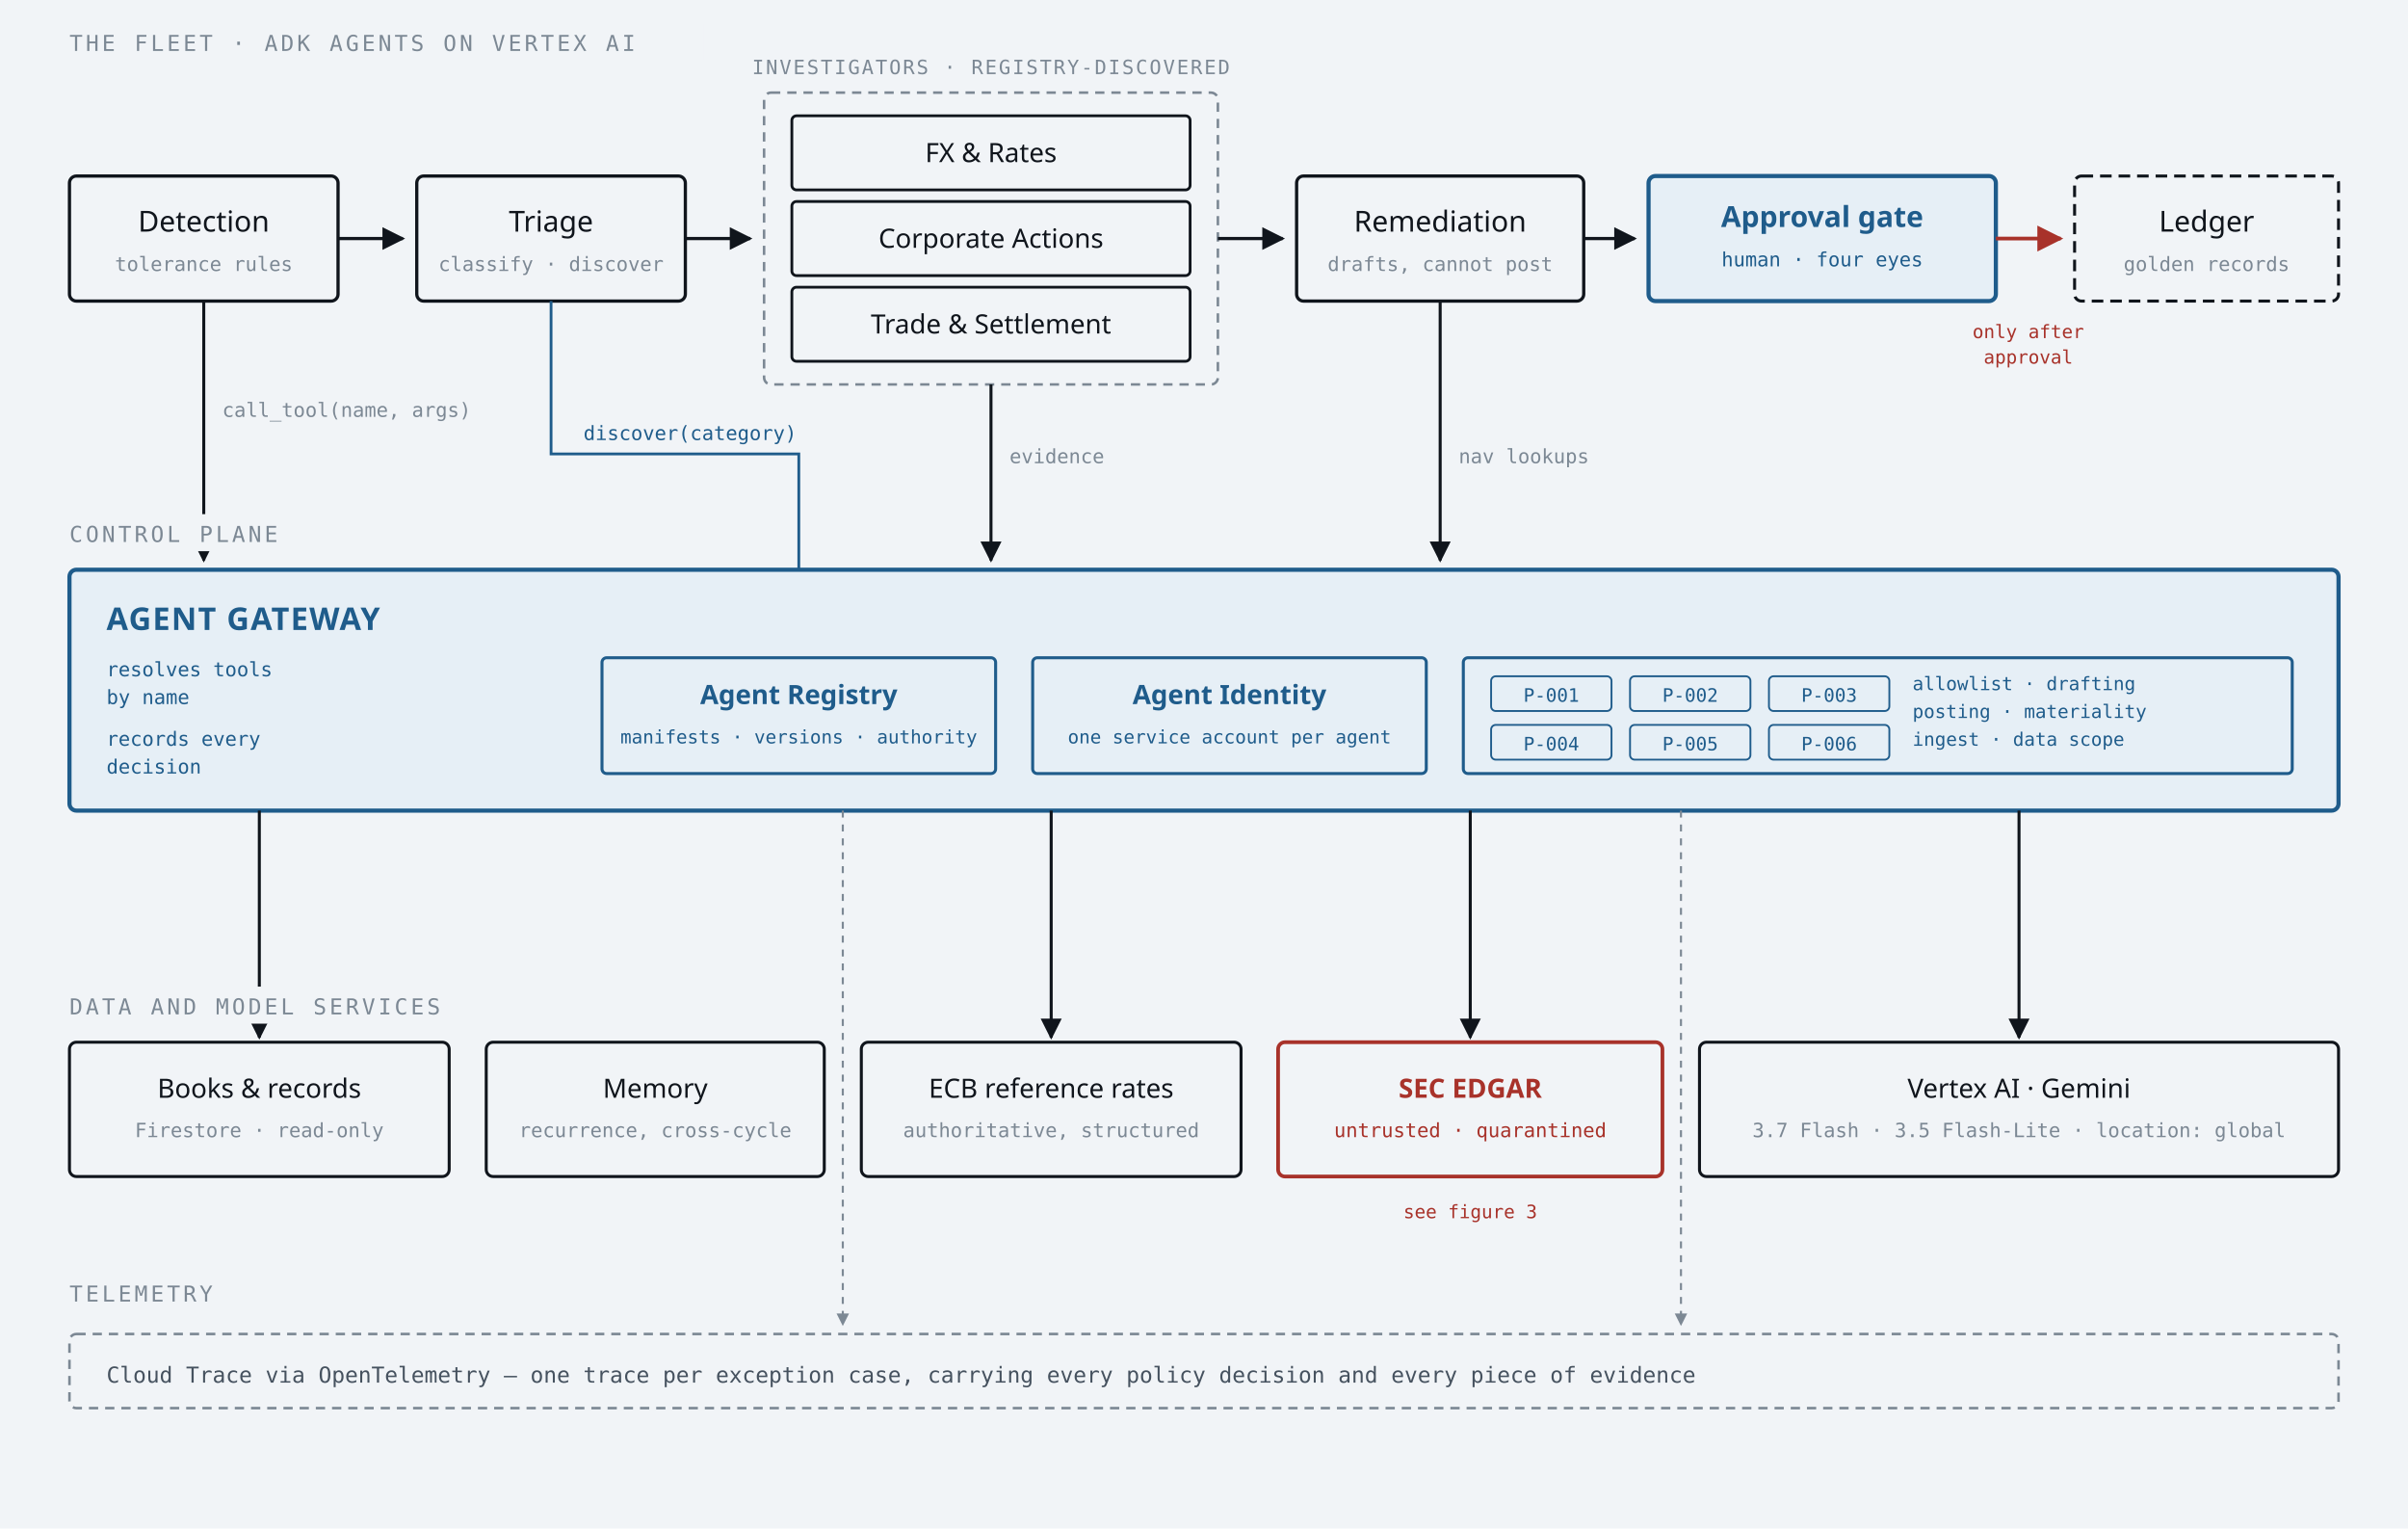
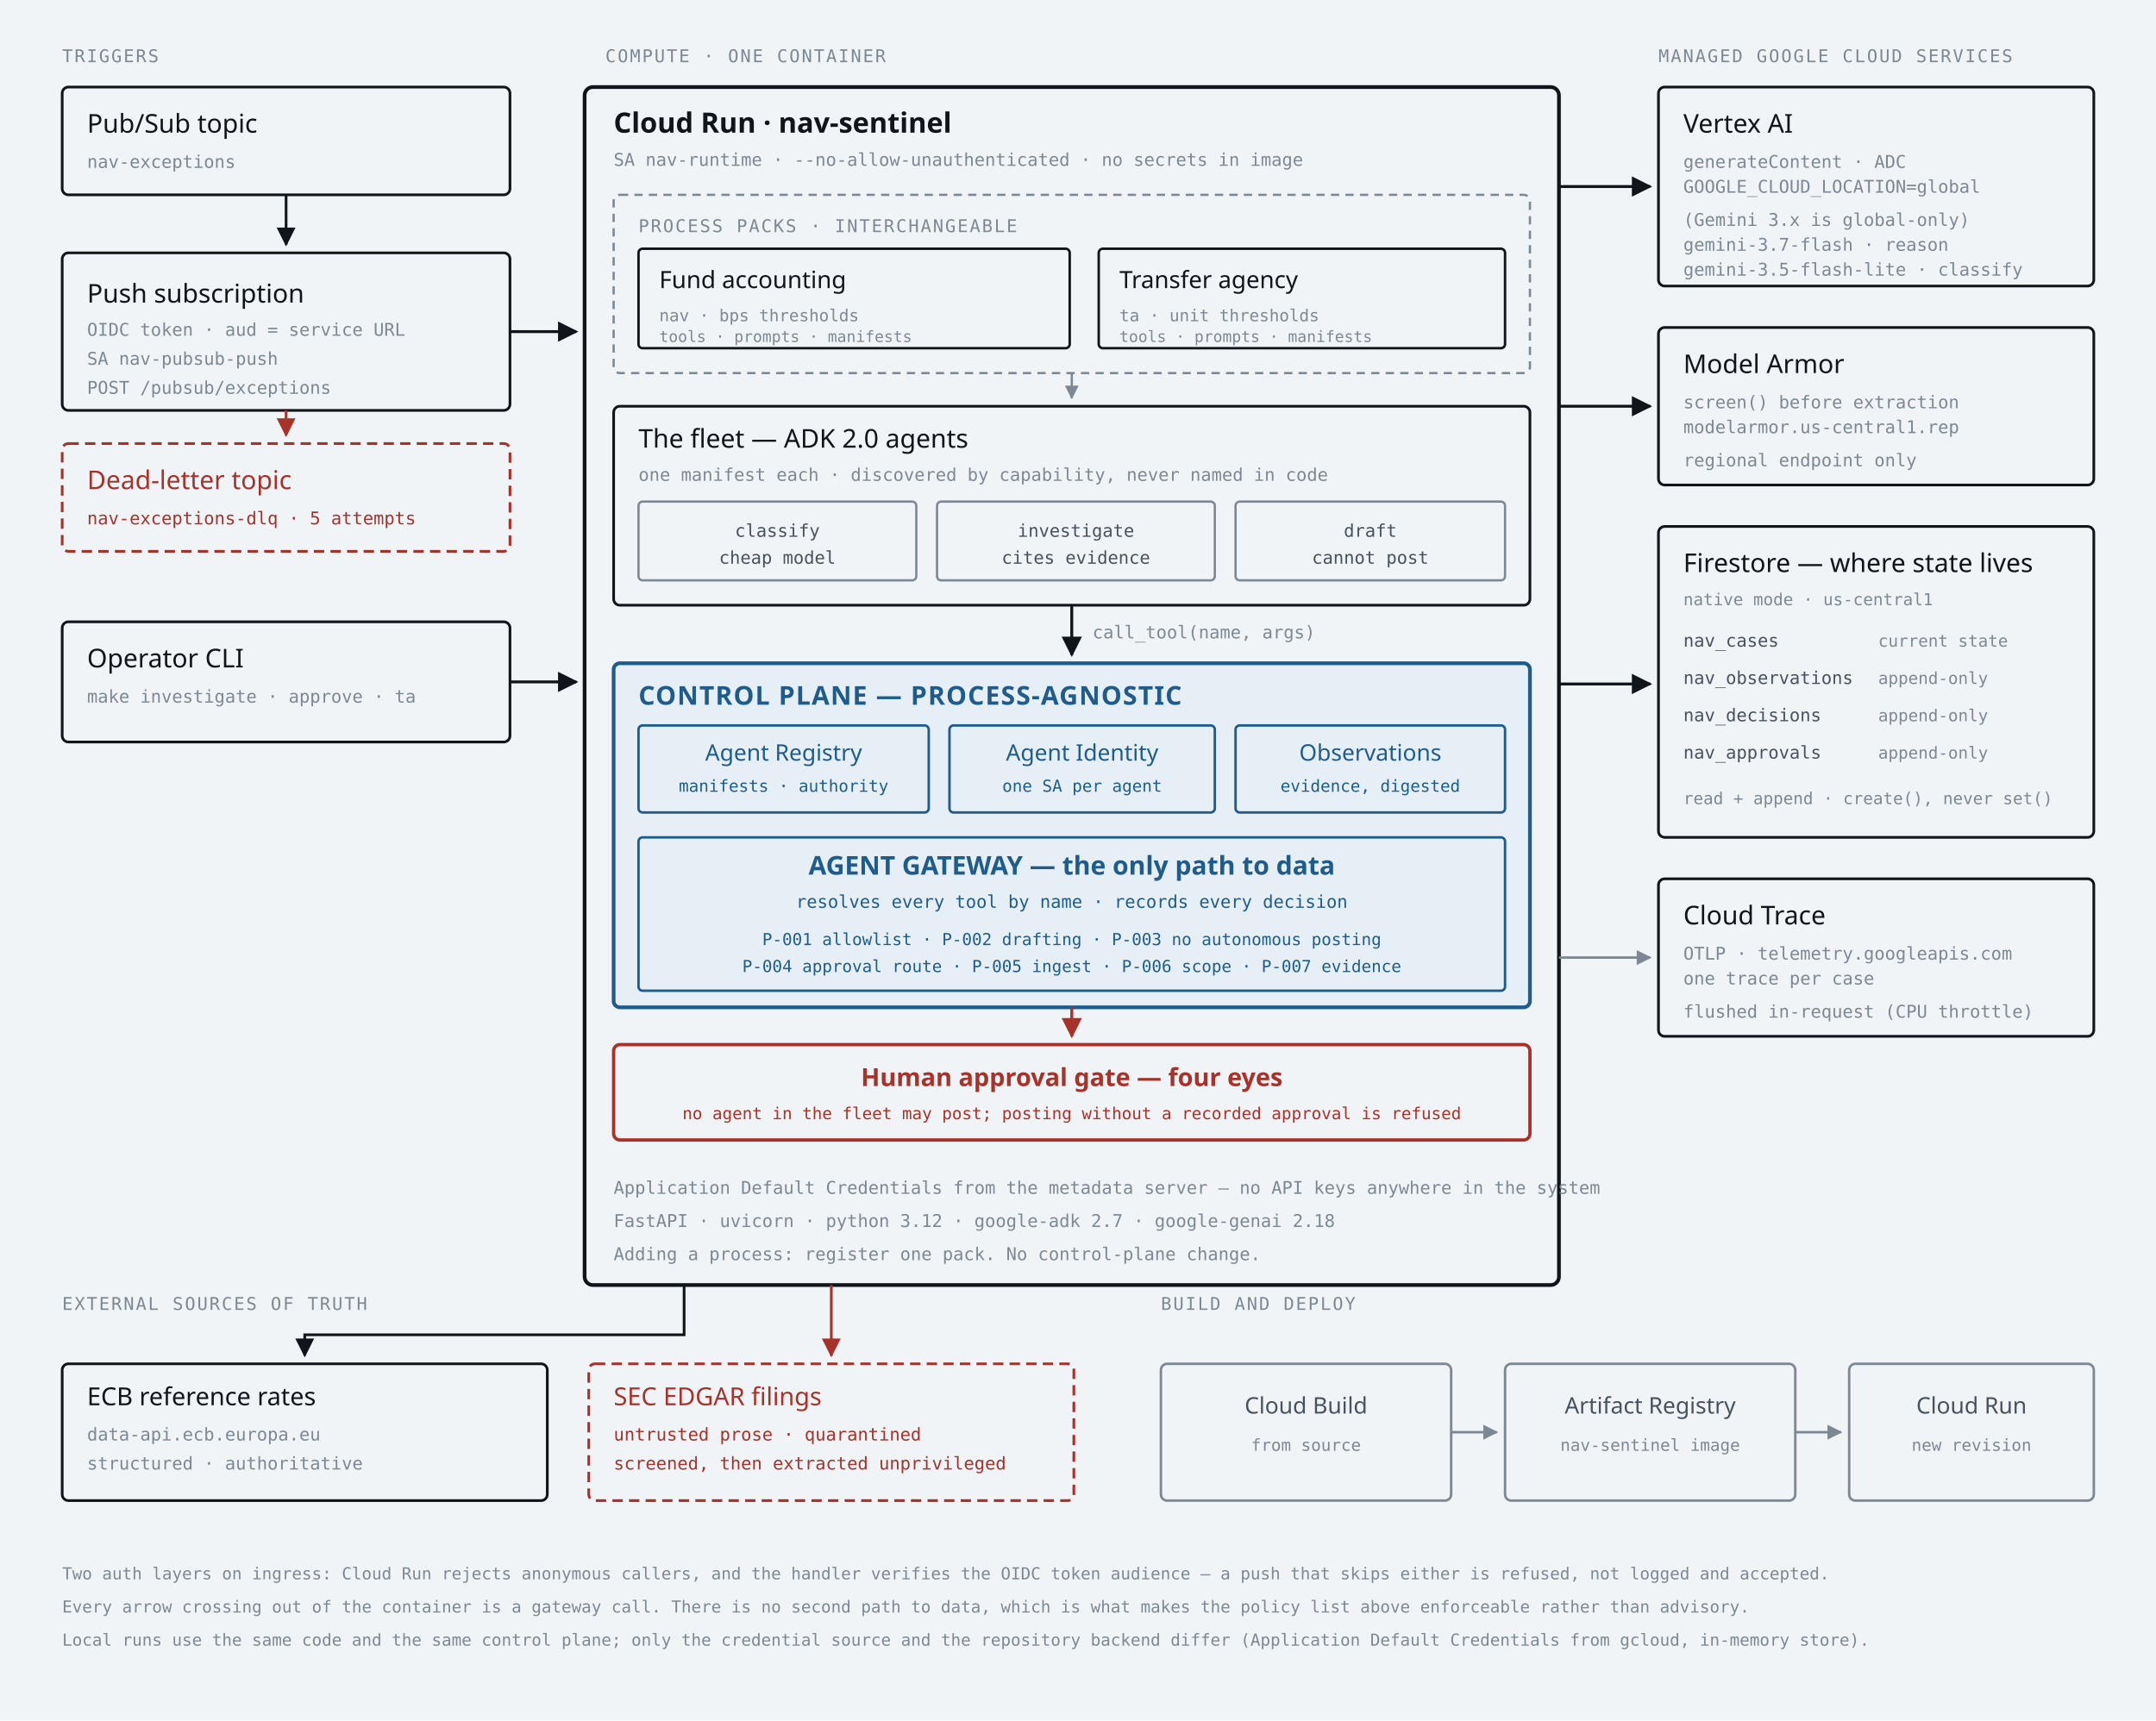
- <svg xmlns="http://www.w3.org/2000/svg" color="#10151C" font-family="Archivo, Helvetica Neue, Arial, sans-serif" viewBox="0 0 1040 660" role="img" aria-label="Agents in a top band pass every data access down through a full-width control plane band containing the Agent Registry, Agent Identity and six policies, before reaching books and records, memory, ECB rates, quarantined EDGAR filings, and Vertex AI. Cloud Trace records one trace per case. The ledger is reachable only after human approval.">
+ <svg xmlns="http://www.w3.org/2000/svg" color="#10151C" font-family="Archivo, Helvetica Neue, Arial, sans-serif" viewBox="0 0 1040 830" role="img" aria-label="A deployment diagram. On the left, Pub/Sub topic nav-exceptions feeds a push subscription authenticated with an OIDC token, which posts to a Cloud Run service; undelivered messages go to a dead-letter topic. An operator CLI is a second entry point. In the centre, the Cloud Run service nav-sentinel runs as service account nav-runtime and contains interchangeable process packs, a fleet of ADK agents discovered from the Agent Registry, and a full-width control plane band holding the registry, agent identity and the Agent Gateway with seven policies. On the right, Google Cloud services: Vertex AI serving Gemini from location global, Model Armor on its regional endpoint, Firestore holding four collections of state, and Cloud Trace. Along the bottom, external sources of truth and the build path from Cloud Build through Artifact Registry.">
  <defs>
-     <marker id="a" viewBox="0 0 10 10" refX="9" refY="5" markerWidth="7" markerHeight="7" orient="auto-start-reverse">
+     <marker id="b" viewBox="0 0 10 10" refX="9" refY="5" markerWidth="7" markerHeight="7" orient="auto-start-reverse">
      <path d="M0 0 L10 5 L0 10 z" fill="currentColor" />
    </marker>
-     <marker id="ad" viewBox="0 0 10 10" refX="9" refY="5" markerWidth="7" markerHeight="7" orient="auto-start-reverse">
+     <marker id="bd" viewBox="0 0 10 10" refX="9" refY="5" markerWidth="7" markerHeight="7" orient="auto-start-reverse">
      <path d="M0 0 L10 5 L0 10 z" fill="#A8322A" />
    </marker>
-     <marker id="af" viewBox="0 0 10 10" refX="9" refY="5" markerWidth="6" markerHeight="6" orient="auto-start-reverse">
+     <marker id="bf" viewBox="0 0 10 10" refX="9" refY="5" markerWidth="6" markerHeight="6" orient="auto-start-reverse">
      <path d="M0 0 L10 5 L0 10 z" fill="#7C8894" />
    </marker>
  </defs>
-   <rect x="0" y="0" width="1040" height="660" fill="#F1F4F7" />
-   <g fill="none" stroke="currentColor" stroke-width="1.4">
-     <rect x="30" y="76" width="116" height="54" rx="3" />
-     <rect x="180" y="76" width="116" height="54" rx="3" />
-     <rect x="560" y="76" width="124" height="54" rx="3" />
+   <rect x="0" y="0" width="1040" height="830" fill="#F1F4F7" />
+   <g font-family="JetBrains Mono, monospace" font-size="8.5" fill="#7C8894" letter-spacing=".8">
+     <text x="30" y="30">TRIGGERS</text>
+     <text x="292" y="30">COMPUTE · ONE CONTAINER</text>
+     <text x="800" y="30">MANAGED GOOGLE CLOUD SERVICES</text>
  </g>
-   <rect x="330" y="40" width="196" height="126" rx="3" fill="none" stroke="#7C8894" stroke-width="1.1" stroke-dasharray="4 3" />
+   <g fill="none" stroke="currentColor" stroke-width="1.3">
+     <rect x="30" y="42" width="216" height="52" rx="3" />
+     <rect x="30" y="122" width="216" height="76" rx="3" />
+     <rect x="30" y="300" width="216" height="58" rx="3" />
+   </g>
+   <rect x="30" y="214" width="216" height="52" rx="3" fill="none" stroke="#A8322A" stroke-width="1.3" stroke-dasharray="5 3" />
+   <g font-family="Archivo, sans-serif" font-size="12.5" fill="currentColor">
+     <text x="42" y="64">Pub/Sub topic</text>
+     <text x="42" y="146">Push subscription</text>
+     <text x="42" y="322">Operator CLI</text>
+   </g>
+   <text x="42" y="236" font-family="Archivo, sans-serif" font-size="12.5" fill="#A8322A">Dead-letter topic</text>
+   <g font-family="JetBrains Mono, monospace" font-size="8.5" fill="#7C8894">
+     <text x="42" y="81">nav-exceptions</text>
+     <text x="42" y="162">OIDC token · aud = service URL</text>
+     <text x="42" y="176">SA nav-pubsub-push</text>
+     <text x="42" y="190">POST /pubsub/exceptions</text>
+     <text x="42" y="339">make investigate · approve · ta</text>
+   </g>
+   <text x="42" y="253" font-family="JetBrains Mono, monospace" font-size="8.5" fill="#A8322A">nav-exceptions-dlq · 5 attempts</text>
+   <line x1="138" y1="94" x2="138" y2="118" stroke="currentColor" stroke-width="1.3" marker-end="url(#b)" />
+   <line x1="138" y1="198" x2="138" y2="210" stroke="#A8322A" stroke-width="1.3" marker-end="url(#bd)" />
+   <path d="M246 160 H278" stroke="currentColor" stroke-width="1.4" fill="none" marker-end="url(#b)" />
+   <path d="M246 329 H278" stroke="currentColor" stroke-width="1.4" fill="none" marker-end="url(#b)" />
+   <rect x="282" y="42" width="470" height="578" rx="4" fill="none" stroke="currentColor" stroke-width="1.8" />
+   <text x="296" y="64" font-family="Archivo, sans-serif" font-size="13.5" font-weight="700" fill="currentColor">Cloud Run · nav-sentinel</text>
+   <text x="296" y="80" font-family="JetBrains Mono, monospace" font-size="8.5" fill="#7C8894">SA nav-runtime · --no-allow-unauthenticated · no secrets in image</text>
+   <rect x="296" y="94" width="442" height="86" rx="3" fill="none" stroke="#7C8894" stroke-width="1.1" stroke-dasharray="4 3" />
+   <text x="308" y="112" font-family="JetBrains Mono, monospace" font-size="8.5" fill="#7C8894" letter-spacing=".8">PROCESS PACKS · INTERCHANGEABLE</text>
  <g fill="none" stroke="currentColor" stroke-width="1.2">
-     <rect x="342" y="50" width="172" height="32" rx="2" />
-     <rect x="342" y="87" width="172" height="32" rx="2" />
-     <rect x="342" y="124" width="172" height="32" rx="2" />
+     <rect x="308" y="120" width="208" height="48" rx="2" />
+     <rect x="530" y="120" width="196" height="48" rx="2" />
  </g>
-   <rect x="712" y="76" width="150" height="54" rx="3" fill="#E6EFF6" stroke="#1F5C8B" stroke-width="1.8" />
-   <rect x="896" y="76" width="114" height="54" rx="3" fill="none" stroke="currentColor" stroke-width="1.3" stroke-dasharray="5 3" />
-   <g font-family="Archivo, sans-serif" font-size="12.5" fill="currentColor" text-anchor="middle">
-     <text x="88" y="100">Detection</text>
-     <text x="238" y="100">Triage</text>
-     <text x="622" y="100">Remediation</text>
-     <text x="953" y="100">Ledger</text>
+   <g font-family="Archivo, sans-serif" font-size="11.5" fill="currentColor">
+     <text x="318" y="139">Fund accounting</text>
+     <text x="540" y="139">Transfer agency</text>
  </g>
-   <g font-family="JetBrains Mono, monospace" font-size="8.5" fill="#7C8894" text-anchor="middle">
-     <text x="88" y="117">tolerance rules</text>
-     <text x="238" y="117">classify · discover</text>
-     <text x="622" y="117">drafts, cannot post</text>
-     <text x="953" y="117">golden records</text>
+   <g font-family="JetBrains Mono, monospace" font-size="8" fill="#7C8894">
+     <text x="318" y="155">nav · bps thresholds</text>
+     <text x="540" y="155">ta · unit thresholds</text>
  </g>
-   <text x="428" y="32" font-family="JetBrains Mono, monospace" font-size="8.5" fill="#7C8894" text-anchor="middle" letter-spacing=".8">INVESTIGATORS · REGISTRY-DISCOVERED</text>
-   <g font-family="Archivo, sans-serif" font-size="11.5" fill="currentColor" text-anchor="middle">
-     <text x="428" y="70">FX &amp; Rates</text>
-     <text x="428" y="107">Corporate Actions</text>
-     <text x="428" y="144">Trade &amp; Settlement</text>
+   <text x="318" y="165" font-family="JetBrains Mono, monospace" font-size="7.5" fill="#7C8894">tools · prompts · manifests</text>
+   <text x="540" y="165" font-family="JetBrains Mono, monospace" font-size="7.5" fill="#7C8894">tools · prompts · manifests</text>
+   <rect x="296" y="196" width="442" height="96" rx="3" fill="none" stroke="currentColor" stroke-width="1.3" />
+   <text x="308" y="216" font-family="Archivo, sans-serif" font-size="12.5" fill="currentColor">The fleet — ADK 2.0 agents</text>
+   <text x="308" y="232" font-family="JetBrains Mono, monospace" font-size="8.5" fill="#7C8894">one manifest each · discovered by capability, never named in code</text>
+   <g fill="none" stroke="#7C8894" stroke-width="1.1">
+     <rect x="308" y="242" width="134" height="38" rx="2" />
+     <rect x="452" y="242" width="134" height="38" rx="2" />
+     <rect x="596" y="242" width="130" height="38" rx="2" />
  </g>
-   <text x="787" y="98" font-family="Archivo, sans-serif" font-size="12.5" fill="#1F5C8B" text-anchor="middle" font-weight="700">Approval gate</text>
-   <text x="787" y="115" font-family="JetBrains Mono, monospace" font-size="8.5" fill="#1F5C8B" text-anchor="middle">human · four eyes</text>
-   <g stroke="currentColor" stroke-width="1.4" marker-end="url(#a)" fill="none">
-     <line x1="146" y1="103" x2="174" y2="103" />
-     <line x1="296" y1="103" x2="324" y2="103" />
-     <line x1="526" y1="103" x2="554" y2="103" />
-     <line x1="684" y1="103" x2="706" y2="103" />
+   <g font-family="JetBrains Mono, monospace" font-size="8.5" fill="#46525F" text-anchor="middle">
+     <text x="375" y="259">classify</text>
+     <text x="519" y="259">investigate</text>
+     <text x="661" y="259">draft</text>
+     <text x="375" y="272">cheap model</text>
+     <text x="519" y="272">cites evidence</text>
+     <text x="661" y="272">cannot post</text>
  </g>
-   <line x1="862" y1="103" x2="890" y2="103" stroke="#A8322A" stroke-width="1.6" marker-end="url(#ad)" />
-   <text x="876" y="146" font-family="JetBrains Mono, monospace" font-size="8" fill="#A8322A" text-anchor="middle">only after</text>
-   <text x="876" y="157" font-family="JetBrains Mono, monospace" font-size="8" fill="#A8322A" text-anchor="middle">approval</text>
-   <path d="M238 130 V196 H345 V284" stroke="#1F5C8B" stroke-width="1.2" fill="none" marker-end="url(#a)" color="#1F5C8B" />
-   <text x="252" y="190" font-family="JetBrains Mono, monospace" font-size="8.5" fill="#1F5C8B">discover(category)</text>
-   <g stroke="currentColor" stroke-width="1.3" fill="none" marker-end="url(#a)">
-     <line x1="88" y1="130" x2="88" y2="242" />
-     <line x1="428" y1="166" x2="428" y2="242" />
-     <line x1="622" y1="130" x2="622" y2="242" />
+   <line x1="517" y1="180" x2="517" y2="192" stroke="#7C8894" stroke-width="1.1" marker-end="url(#bf)" />
+   <line x1="517" y1="292" x2="517" y2="316" stroke="currentColor" stroke-width="1.4" marker-end="url(#b)" />
+   <text x="527" y="308" font-family="JetBrains Mono, monospace" font-size="8.5" fill="#7C8894">call_tool(name, args)</text>
+   <rect x="296" y="320" width="442" height="166" rx="3" fill="#E6EFF6" stroke="#1F5C8B" stroke-width="1.8" />
+   <text x="308" y="340" font-family="Archivo, sans-serif" font-size="12.5" font-weight="700" fill="#1F5C8B" letter-spacing=".04em">CONTROL PLANE — PROCESS-AGNOSTIC</text>
+   <g fill="none" stroke="#1F5C8B" stroke-width="1.2">
+     <rect x="308" y="350" width="140" height="42" rx="2" />
+     <rect x="458" y="350" width="128" height="42" rx="2" />
+     <rect x="596" y="350" width="130" height="42" rx="2" />
+     <rect x="308" y="404" width="418" height="74" rx="2" />
  </g>
-   <text x="96" y="180" font-family="JetBrains Mono, monospace" font-size="8.5" fill="#7C8894">call_tool(name, args)</text>
-   <text x="436" y="200" font-family="JetBrains Mono, monospace" font-size="8.5" fill="#7C8894">evidence</text>
-   <text x="630" y="200" font-family="JetBrains Mono, monospace" font-size="8.5" fill="#7C8894">nav lookups</text>
-   <rect x="30" y="246" width="980" height="104" rx="3" fill="#E6EFF6" stroke="#1F5C8B" stroke-width="1.8" />
-   <text x="46" y="272" font-family="Archivo, sans-serif" font-size="13.5" font-weight="700" fill="#1F5C8B" letter-spacing=".04em">AGENT GATEWAY</text>
-   <text x="46" y="292" font-family="JetBrains Mono, monospace" font-size="8.5" fill="#1F5C8B">resolves tools</text>
-   <text x="46" y="304" font-family="JetBrains Mono, monospace" font-size="8.5" fill="#1F5C8B">by name</text>
-   <text x="46" y="322" font-family="JetBrains Mono, monospace" font-size="8.5" fill="#1F5C8B">records every</text>
-   <text x="46" y="334" font-family="JetBrains Mono, monospace" font-size="8.5" fill="#1F5C8B">decision</text>
-   <g fill="none" stroke="#1F5C8B" stroke-width="1.3">
-     <rect x="260" y="284" width="170" height="50" rx="2" />
-     <rect x="446" y="284" width="170" height="50" rx="2" />
-     <rect x="632" y="284" width="358" height="50" rx="2" />
-   </g>
-   <g font-family="Archivo, sans-serif" font-size="11.5" fill="#1F5C8B" text-anchor="middle" font-weight="600">
-     <text x="345" y="304">Agent Registry</text>
-     <text x="531" y="304">Agent Identity</text>
+   <g font-family="Archivo, sans-serif" font-size="11" fill="#1F5C8B" text-anchor="middle">
+     <text x="378" y="367">Agent Registry</text>
+     <text x="522" y="367">Agent Identity</text>
+     <text x="661" y="367">Observations</text>
  </g>
  <g font-family="JetBrains Mono, monospace" font-size="8" fill="#1F5C8B" text-anchor="middle">
-     <text x="345" y="321">manifests · versions · authority</text>
-     <text x="531" y="321">one service account per agent</text>
+     <text x="378" y="382">manifests · authority</text>
+     <text x="522" y="382">one SA per agent</text>
+     <text x="661" y="382">evidence, digested</text>
  </g>
-   <g font-family="JetBrains Mono, monospace" font-size="8" fill="#1F5C8B">
-     <rect x="644" y="292" width="52" height="15" rx="2" fill="none" stroke="#1F5C8B" stroke-width=".8" />
-     <text x="670" y="303" text-anchor="middle">P-001</text>
-     <rect x="704" y="292" width="52" height="15" rx="2" fill="none" stroke="#1F5C8B" stroke-width=".8" />
-     <text x="730" y="303" text-anchor="middle">P-002</text>
-     <rect x="764" y="292" width="52" height="15" rx="2" fill="none" stroke="#1F5C8B" stroke-width=".8" />
-     <text x="790" y="303" text-anchor="middle">P-003</text>
-     <rect x="644" y="313" width="52" height="15" rx="2" fill="none" stroke="#1F5C8B" stroke-width=".8" />
-     <text x="670" y="324" text-anchor="middle">P-004</text>
-     <rect x="704" y="313" width="52" height="15" rx="2" fill="none" stroke="#1F5C8B" stroke-width=".8" />
-     <text x="730" y="324" text-anchor="middle">P-005</text>
-     <rect x="764" y="313" width="52" height="15" rx="2" fill="none" stroke="#1F5C8B" stroke-width=".8" />
-     <text x="790" y="324" text-anchor="middle">P-006</text>
-     <text x="826" y="298">allowlist · drafting</text>
-     <text x="826" y="310">posting · materiality</text>
-     <text x="826" y="322">ingest · data scope</text>
+   <text x="517" y="422" font-family="Archivo, sans-serif" font-size="12.5" font-weight="700" fill="#1F5C8B" text-anchor="middle">AGENT GATEWAY — the only path to data</text>
+   <text x="517" y="438" font-family="JetBrains Mono, monospace" font-size="8.5" fill="#1F5C8B" text-anchor="middle">resolves every tool by name · records every decision</text>
+   <text x="517" y="456" font-family="JetBrains Mono, monospace" font-size="8" fill="#1F5C8B" text-anchor="middle">P-001 allowlist · P-002 drafting · P-003 no autonomous posting</text>
+   <text x="517" y="469" font-family="JetBrains Mono, monospace" font-size="8" fill="#1F5C8B" text-anchor="middle">P-004 approval route · P-005 ingest · P-006 scope · P-007 evidence</text>
+   <rect x="296" y="504" width="442" height="46" rx="3" fill="none" stroke="#A8322A" stroke-width="1.6" />
+   <text x="517" y="524" font-family="Archivo, sans-serif" font-size="12" font-weight="700" fill="#A8322A" text-anchor="middle">Human approval gate — four eyes</text>
+   <text x="517" y="540" font-family="JetBrains Mono, monospace" font-size="8" fill="#A8322A" text-anchor="middle">no agent in the fleet may post; posting without a recorded approval is refused</text>
+   <line x1="517" y1="486" x2="517" y2="500" stroke="#A8322A" stroke-width="1.4" marker-end="url(#bd)" />
+   <text x="296" y="576" font-family="JetBrains Mono, monospace" font-size="8.5" fill="#7C8894">Application Default Credentials from the metadata server — no API keys anywhere in the system</text>
+   <text x="296" y="592" font-family="JetBrains Mono, monospace" font-size="8.5" fill="#7C8894">FastAPI · uvicorn · python 3.12 · google-adk 2.7 · google-genai 2.18</text>
+   <text x="296" y="608" font-family="JetBrains Mono, monospace" font-size="8.5" fill="#7C8894">Adding a process: register one pack. No control-plane change.</text>
+   <g fill="none" stroke="currentColor" stroke-width="1.3">
+     <rect x="800" y="42" width="210" height="96" rx="3" />
+     <rect x="800" y="158" width="210" height="76" rx="3" />
+     <rect x="800" y="254" width="210" height="150" rx="3" />
+     <rect x="800" y="424" width="210" height="76" rx="3" />
  </g>
-   <g stroke="currentColor" stroke-width="1.3" fill="none" marker-end="url(#a)">
-     <line x1="112" y1="350" x2="112" y2="448" />
-     <line x1="454" y1="350" x2="454" y2="448" />
-     <line x1="635" y1="350" x2="635" y2="448" />
-     <line x1="872" y1="350" x2="872" y2="448" />
+   <text x="812" y="64" font-family="Archivo, sans-serif" font-size="12.5" fill="currentColor">Vertex AI</text>
+   <g font-family="JetBrains Mono, monospace" font-size="8.5" fill="#7C8894">
+     <text x="812" y="81">generateContent · ADC</text>
+     <text x="812" y="93">GOOGLE_CLOUD_LOCATION=global</text>
+     <text x="812" y="109">(Gemini 3.x is global-only)</text>
+     <text x="812" y="121">gemini-3.7-flash · reason</text>
+     <text x="812" y="133">gemini-3.5-flash-lite · classify</text>
  </g>
+   <text x="812" y="180" font-family="Archivo, sans-serif" font-size="12.5" fill="currentColor">Model Armor</text>
+   <g font-family="JetBrains Mono, monospace" font-size="8.5" fill="#7C8894">
+     <text x="812" y="197">screen() before extraction</text>
+     <text x="812" y="209">modelarmor.us-central1.rep</text>
+     <text x="812" y="225">regional endpoint only</text>
+   </g>
+   <text x="812" y="276" font-family="Archivo, sans-serif" font-size="12.5" fill="currentColor">Firestore — where state lives</text>
+   <text x="812" y="292" font-family="JetBrains Mono, monospace" font-size="8" fill="#7C8894">native mode · us-central1</text>
+   <g font-family="JetBrains Mono, monospace" font-size="8.5" fill="#46525F">
+     <text x="812" y="312">nav_cases</text>
+     <text x="812" y="330">nav_observations</text>
+     <text x="812" y="348">nav_decisions</text>
+     <text x="812" y="366">nav_approvals</text>
+   </g>
+   <g font-family="JetBrains Mono, monospace" font-size="8" fill="#7C8894">
+     <text x="906" y="312">current state</text>
+     <text x="906" y="330">append-only</text>
+     <text x="906" y="348">append-only</text>
+     <text x="906" y="366">append-only</text>
+   </g>
+   <text x="812" y="388" font-family="JetBrains Mono, monospace" font-size="8" fill="#7C8894">read + append · create(), never set()</text>
+   <text x="812" y="446" font-family="Archivo, sans-serif" font-size="12.5" fill="currentColor">Cloud Trace</text>
+   <g font-family="JetBrains Mono, monospace" font-size="8.5" fill="#7C8894">
+     <text x="812" y="463">OTLP · telemetry.googleapis.com</text>
+     <text x="812" y="475">one trace per case</text>
+     <text x="812" y="491">flushed in-request (CPU throttle)</text>
+   </g>
+   <g stroke="currentColor" stroke-width="1.4" fill="none" marker-end="url(#b)">
+     <path d="M752 90 H796" />
+     <path d="M752 196 H796" />
+     <path d="M752 330 H796" />
+   </g>
+   <path d="M752 462 H796" stroke="#7C8894" stroke-width="1.2" fill="none" marker-end="url(#bf)" />
+   <text x="30" y="632" font-family="JetBrains Mono, monospace" font-size="8.5" fill="#7C8894" letter-spacing=".8">EXTERNAL SOURCES OF TRUTH</text>
  <g fill="none" stroke="currentColor" stroke-width="1.3">
-     <rect x="30" y="450" width="164" height="58" rx="3" />
-     <rect x="210" y="450" width="146" height="58" rx="3" />
-     <rect x="372" y="450" width="164" height="58" rx="3" />
-     <rect x="734" y="450" width="276" height="58" rx="3" />
+     <rect x="30" y="658" width="234" height="66" rx="3" />
  </g>
-   <rect x="552" y="450" width="166" height="58" rx="3" fill="none" stroke="#A8322A" stroke-width="1.6" />
-   <g font-family="Archivo, sans-serif" font-size="11.5" fill="currentColor" text-anchor="middle">
-     <text x="112" y="474">Books &amp; records</text>
-     <text x="283" y="474">Memory</text>
-     <text x="454" y="474">ECB reference rates</text>
-     <text x="872" y="474">Vertex AI · Gemini</text>
+   <rect x="284" y="658" width="234" height="66" rx="3" fill="none" stroke="#A8322A" stroke-width="1.3" stroke-dasharray="5 3" />
+   <text x="42" y="678" font-family="Archivo, sans-serif" font-size="12" fill="currentColor">ECB reference rates</text>
+   <g font-family="JetBrains Mono, monospace" font-size="8.5" fill="#7C8894">
+     <text x="42" y="695">data-api.ecb.europa.eu</text>
+     <text x="42" y="709">structured · authoritative</text>
  </g>
-   <text x="635" y="474" font-family="Archivo, sans-serif" font-size="11.5" fill="#A8322A" text-anchor="middle" font-weight="600">SEC EDGAR</text>
-   <g font-family="JetBrains Mono, monospace" font-size="8.5" fill="#7C8894" text-anchor="middle">
-     <text x="112" y="491">Firestore · read-only</text>
-     <text x="283" y="491">recurrence, cross-cycle</text>
-     <text x="454" y="491">authoritative, structured</text>
-     <text x="872" y="491">3.7 Flash · 3.5 Flash-Lite · location: global</text>
+   <text x="296" y="678" font-family="Archivo, sans-serif" font-size="12" fill="#A8322A">SEC EDGAR filings</text>
+   <g font-family="JetBrains Mono, monospace" font-size="8.5" fill="#A8322A">
+     <text x="296" y="695">untrusted prose · quarantined</text>
+     <text x="296" y="709">screened, then extracted unprivileged</text>
  </g>
-   <text x="635" y="491" font-family="JetBrains Mono, monospace" font-size="8.5" fill="#A8322A" text-anchor="middle">untrusted · quarantined</text>
-   <text x="635" y="526" font-family="JetBrains Mono, monospace" font-size="8" fill="#A8322A" text-anchor="middle">see figure 3</text>
-   <rect x="30" y="576" width="980" height="32" rx="3" fill="none" stroke="#7C8894" stroke-width="1.1" stroke-dasharray="4 3" />
-   <text x="46" y="597" font-family="JetBrains Mono, monospace" font-size="9.5" fill="#46525F">Cloud Trace via OpenTelemetry — one trace per exception case, carrying every policy decision and every piece of evidence</text>
-   <g stroke="#7C8894" stroke-width=".9" stroke-dasharray="3 3" fill="none" marker-end="url(#af)" color="#7C8894">
-     <line x1="364" y1="350" x2="364" y2="572" />
-     <line x1="726" y1="350" x2="726" y2="572" />
+   <path d="M330 620 V644 H147 V654" stroke="currentColor" stroke-width="1.3" fill="none" marker-end="url(#b)" />
+   <path d="M401 620 V654" stroke="#A8322A" stroke-width="1.3" fill="none" marker-end="url(#bd)" />
+   <text x="560" y="632" font-family="JetBrains Mono, monospace" font-size="8.5" fill="#7C8894" letter-spacing=".8">BUILD AND DEPLOY</text>
+   <g fill="none" stroke="#7C8894" stroke-width="1.2">
+     <rect x="560" y="658" width="140" height="66" rx="3" />
+     <rect x="726" y="658" width="140" height="66" rx="3" />
+     <rect x="892" y="658" width="118" height="66" rx="3" />
  </g>
-   <g fill="#F1F4F7">
-     <rect x="26" y="10" width="278" height="16" />
-     <rect x="26" y="222" width="112" height="16" />
-     <rect x="26" y="426" width="186" height="16" />
-     <rect x="26" y="550" width="82" height="16" />
+   <g font-family="Archivo, sans-serif" font-size="11" fill="#46525F" text-anchor="middle">
+     <text x="630" y="682">Cloud Build</text>
+     <text x="796" y="682">Artifact Registry</text>
+     <text x="951" y="682">Cloud Run</text>
  </g>
-   <g font-family="JetBrains Mono, monospace" font-size="9.5" fill="#7C8894" letter-spacing="1.3">
-     <text x="30" y="22">THE FLEET · ADK AGENTS ON VERTEX AI</text>
-     <text x="30" y="234">CONTROL PLANE</text>
-     <text x="30" y="438">DATA AND MODEL SERVICES</text>
-     <text x="30" y="562">TELEMETRY</text>
+   <g font-family="JetBrains Mono, monospace" font-size="8" fill="#7C8894" text-anchor="middle">
+     <text x="630" y="700">from source</text>
+     <text x="796" y="700">nav-sentinel image</text>
+     <text x="951" y="700">new revision</text>
  </g>
+   <g stroke="#7C8894" stroke-width="1.2" fill="none" marker-end="url(#bf)">
+     <path d="M700 691 H722" />
+     <path d="M866 691 H888" />
+   </g>
+   <text x="30" y="762" font-family="JetBrains Mono, monospace" font-size="8" fill="#7C8894">Two auth layers on ingress: Cloud Run rejects anonymous callers, and the handler verifies the OIDC token audience — a push that skips either is refused, not logged and accepted.</text>
+   <text x="30" y="778" font-family="JetBrains Mono, monospace" font-size="8" fill="#7C8894">Every arrow crossing out of the container is a gateway call. There is no second path to data, which is what makes the policy list above enforceable rather than advisory.</text>
+   <text x="30" y="794" font-family="JetBrains Mono, monospace" font-size="8" fill="#7C8894">Local runs use the same code and the same control plane; only the credential source and the repository backend differ (Application Default Credentials from gcloud, in-memory store).</text>
</svg>
